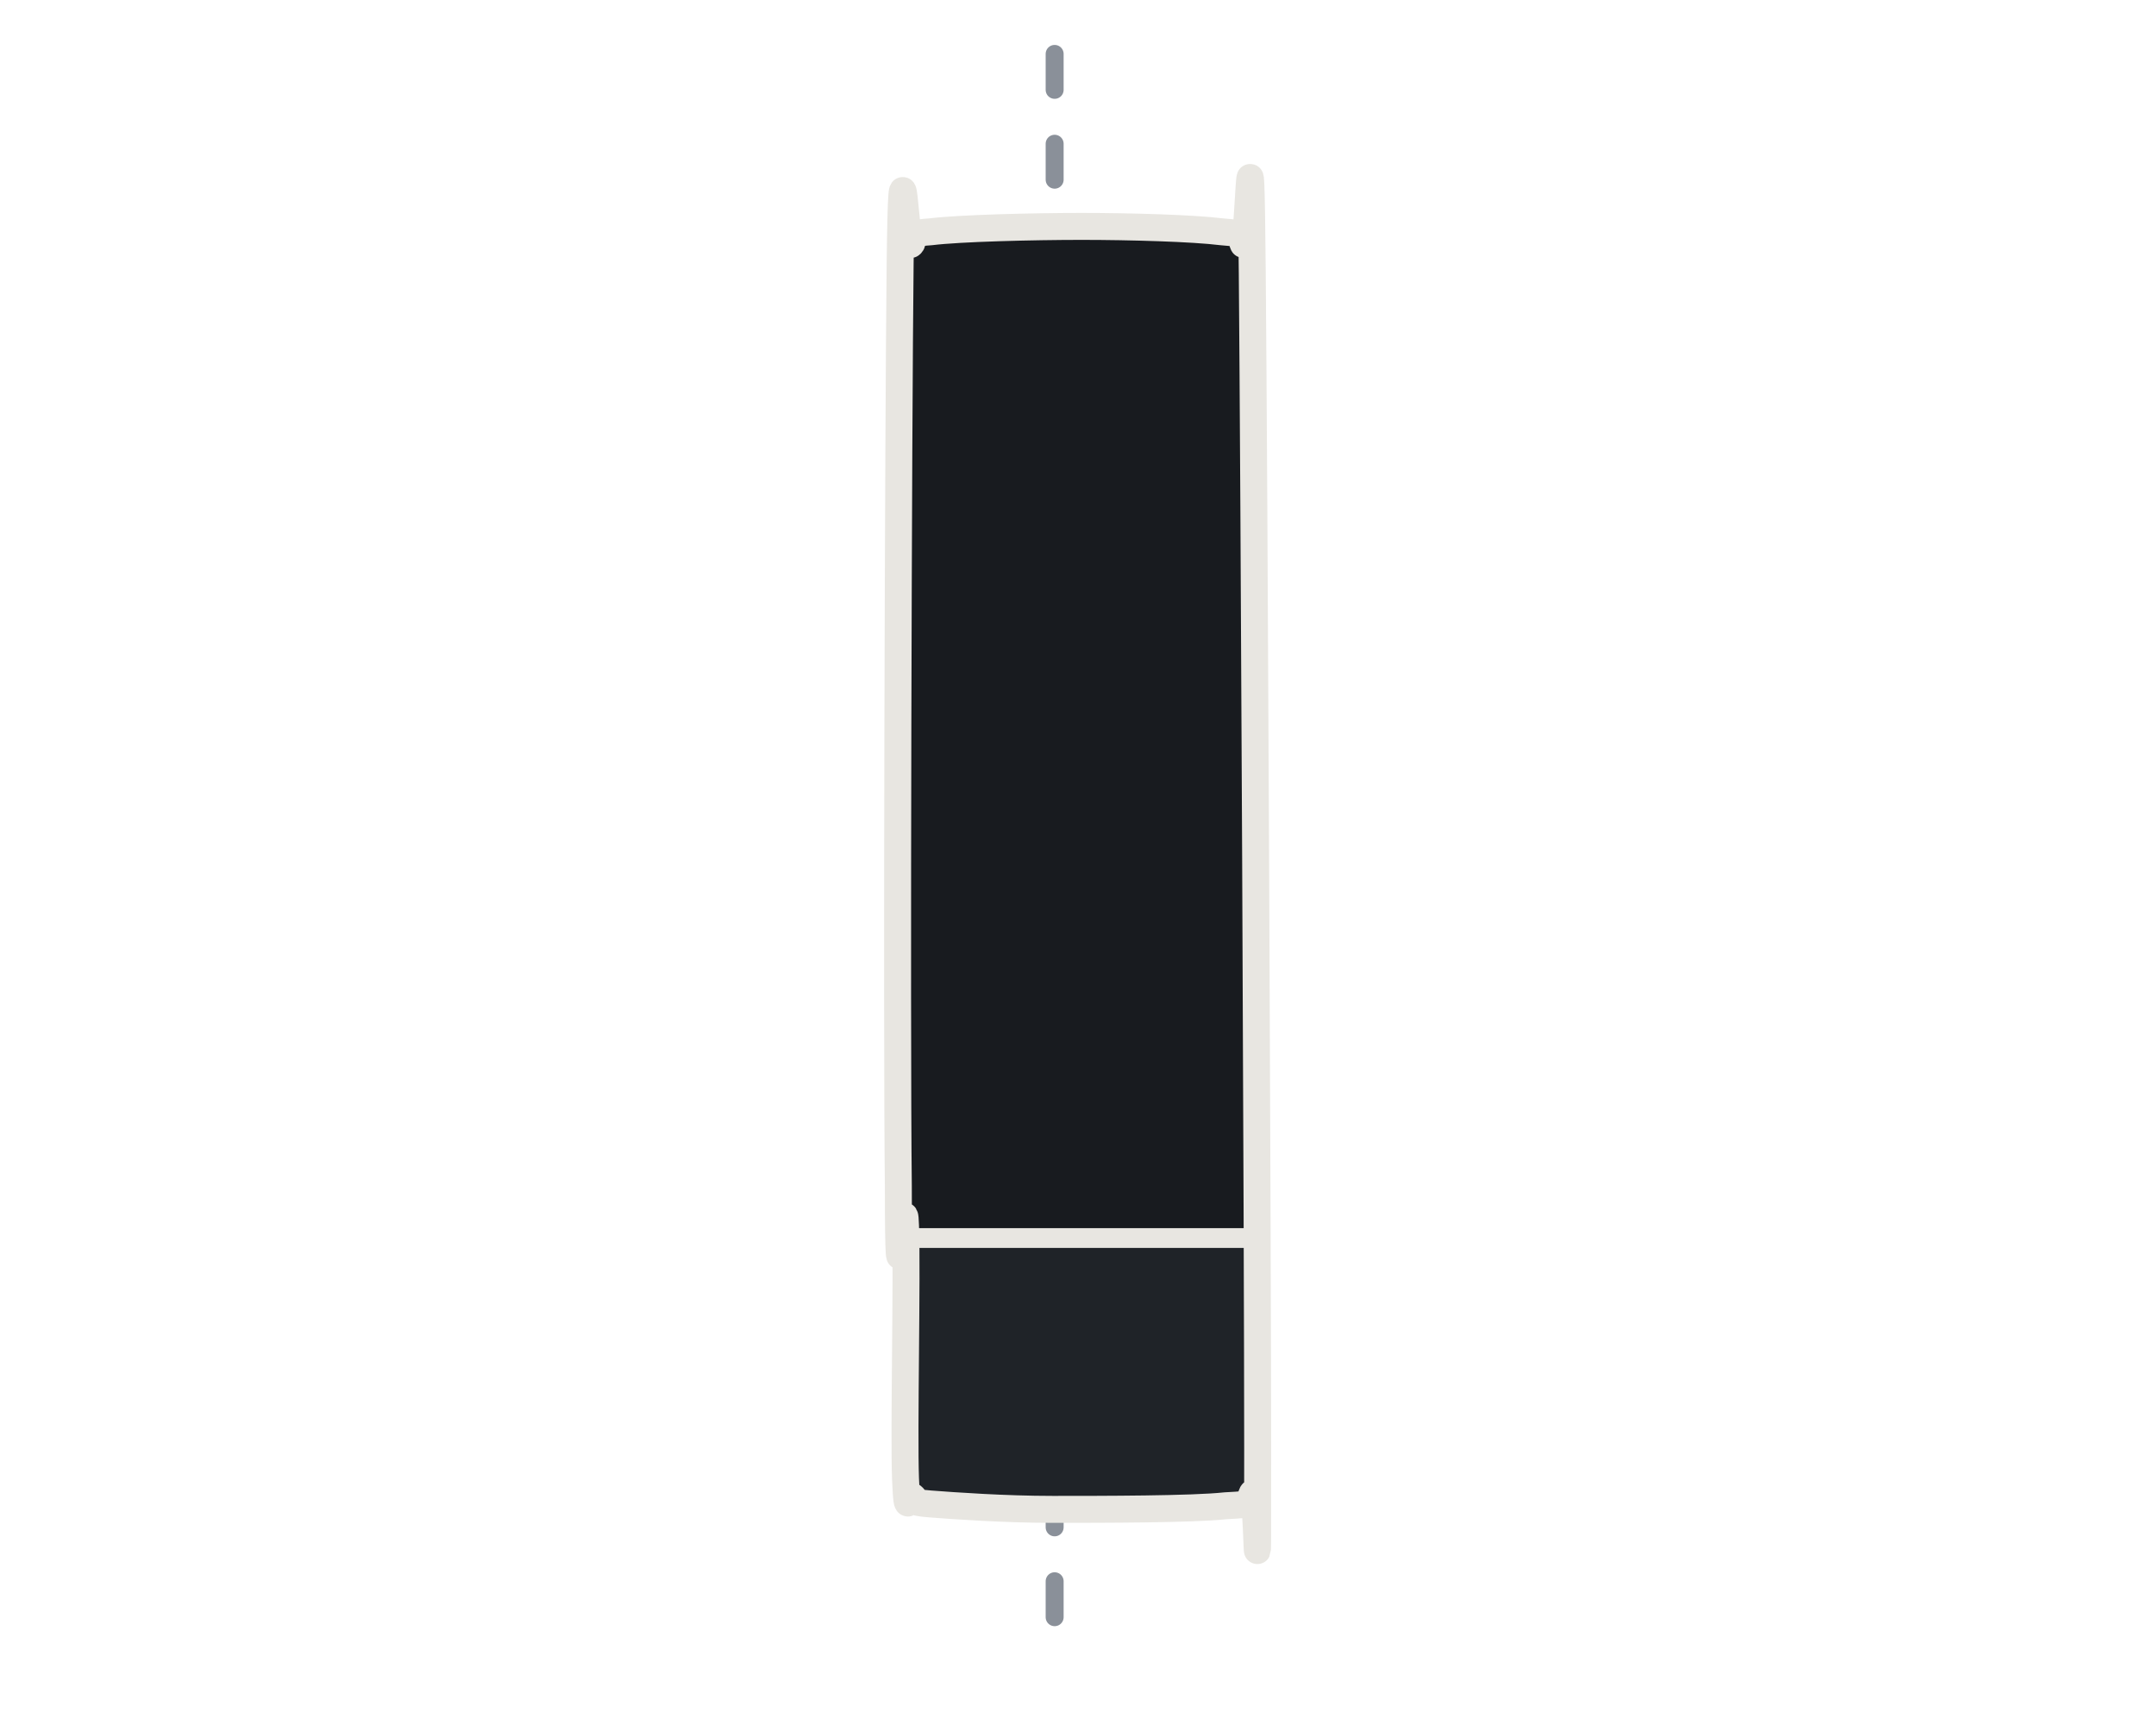
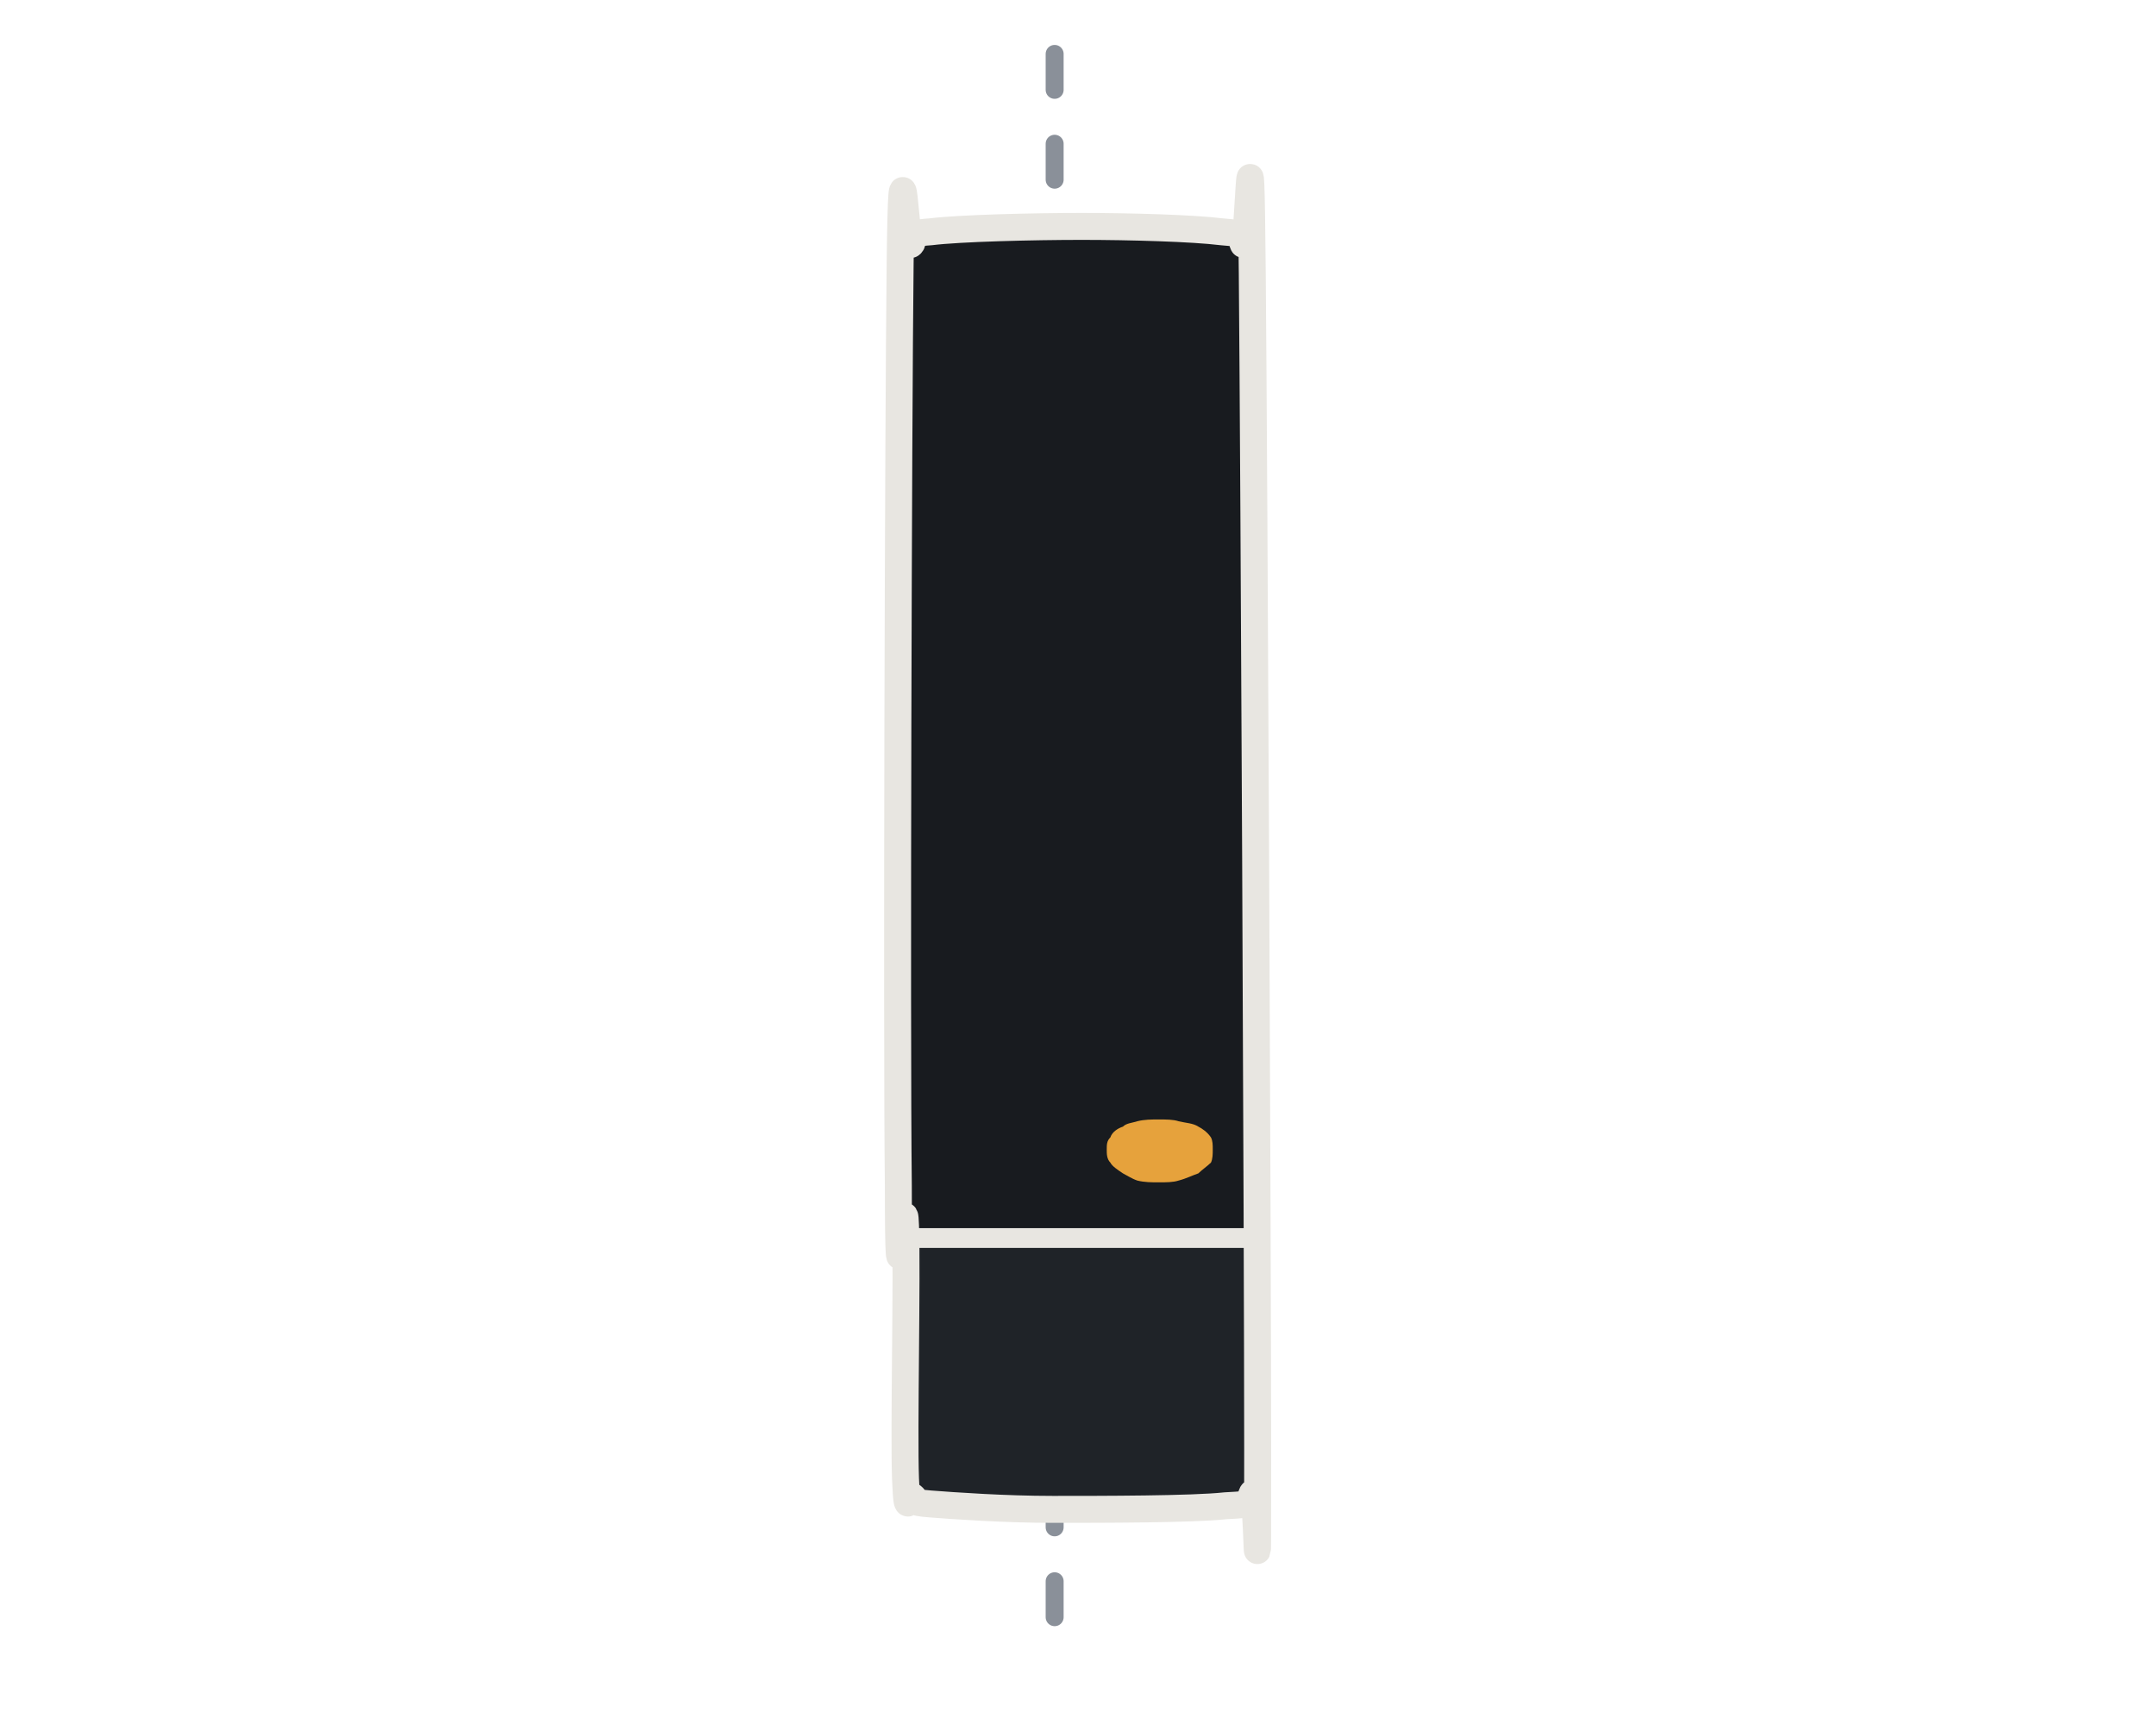
<svg xmlns="http://www.w3.org/2000/svg" viewBox="0 0 120 96" width="120" height="96" role="img" aria-label="Soundcore A30i charging case">
  <path d="M58.7 3.0L58.7 5.0M58.7 8.0L58.7 10.0M58.7 13.0L58.7 15.0M58.7 18.0L58.7 20.0M58.7 23.0L58.7 25.0M58.7 28.0L58.7 30.0M58.7 33.0L58.7 35.0M58.7 38.0L58.7 40.0M58.7 43.0L58.7 45.0M58.7 48.0L58.7 50.0M58.7 53.0L58.7 55.0M58.7 58.0L58.7 60.0M58.7 63.0L58.7 65.0M58.7 68.0L58.7 70.0M58.7 73.0L58.7 75.0M58.7 78.0L58.7 80.0M58.7 83.0L58.7 85.0M58.7 88.0L58.7 90.0" fill="none" stroke="#8A9099" stroke-width="1.0" stroke-linecap="round" stroke-linejoin="round" />
  <path d="M60.2 12.6C62.9 12.6 66.4 12.7 68.0 12.9C69.5 13.0 69.0 13.2 69.2 13.6C69.5 14.0 69.6 4.0 69.7 15.2C69.8 26.4 70.0 69.4 70.0 80.7C70.0 92.0 70.0 82.6 69.7 83.1C69.4 83.7 70.1 83.7 68.2 83.8C66.4 84.0 61.3 84.0 58.6 84.0C55.9 84.0 53.1 83.8 51.8 83.7C50.5 83.6 51.1 83.5 50.8 83.3C50.6 83.0 50.5 84.8 50.4 82.3C50.3 79.7 50.5 70.9 50.4 68.2C50.3 65.4 50.0 74.9 50.0 66.0C49.9 57.1 50.0 23.5 50.1 14.7C50.2 6.0 50.4 13.9 50.7 13.6C51.0 13.3 50.2 13.0 51.8 12.9C53.4 12.7 57.5 12.6 60.2 12.6Z" fill="#181B1F" />
  <path d="M70.0 80.7C69.9 81.1 70.0 82.6 69.7 83.1C69.4 83.7 70.1 83.7 68.2 83.8C66.4 84.0 61.3 84.0 58.6 84.0C55.9 84.0 53.1 83.8 51.8 83.7C50.5 83.6 51.1 83.5 50.8 83.3C50.6 83.0 50.5 84.8 50.4 82.3C50.3 79.7 50.4 70.5 50.4 68.2L50.4 68.9C51.5 68.9 54.7 68.9 56.9 68.9C59.0 68.9 61.2 68.9 63.3 68.9C65.5 68.9 68.9 68.9 70.0 68.9Z" fill="#1F2328" />
  <path d="M50.4 68.9C51.5 68.9 54.7 68.9 56.9 68.9C59.0 68.9 61.2 68.9 63.3 68.9C65.5 68.9 68.9 68.9 70.0 68.9" fill="none" stroke="#E8E6E1" stroke-width="1.1" stroke-linecap="round" stroke-linejoin="round" />
+   <path d="M67.5 64.0C67.5 64.2 67.5 64.5 67.4 64.7C67.2 64.9 66.9 65.1 66.7 65.3C66.4 65.4 66.0 65.6 65.6 65.7C65.3 65.8 64.9 65.8 64.5 65.8C64.1 65.8 63.7 65.8 63.3 65.7C63.0 65.6 62.7 65.4 62.5 65.3C62.2 65.1 61.9 64.9 61.8 64.7C61.6 64.5 61.6 64.2 61.6 64.0C61.6 63.7 61.6 63.5 61.8 63.3C61.9 63.0 62.2 62.8 62.5 62.7C62.7 62.5 63.0 62.5 63.3 62.4C63.7 62.3 64.1 62.3 64.5 62.3C64.9 62.3 65.3 62.3 65.6 62.4C66.0 62.5 66.4 62.5 66.7 62.7C66.9 62.8 67.2 63.0 67.4 63.3C67.5 63.5 67.5 63.7 67.5 64.0Z" fill="#E6A23C" />
  <path d="M60.2 12.6C62.9 12.6 66.4 12.7 68.0 12.9C69.5 13.0 69.0 13.2 69.2 13.6C69.5 14.0 69.6 4.0 69.7 15.2C69.8 26.4 70.0 69.4 70.0 80.7C70.0 92.0 70.0 82.6 69.7 83.1C69.4 83.7 70.1 83.7 68.2 83.8C66.4 84.0 61.3 84.0 58.6 84.0C55.9 84.0 53.1 83.8 51.8 83.7C50.5 83.6 51.1 83.5 50.8 83.3C50.6 83.0 50.5 84.8 50.4 82.3C50.3 79.7 50.5 70.9 50.4 68.2C50.3 65.4 50.0 74.9 50.0 66.0C49.9 57.1 50.0 23.5 50.1 14.7C50.2 6.0 50.4 13.9 50.7 13.6C51.0 13.3 50.2 13.0 51.8 12.9C53.4 12.7 57.5 12.6 60.2 12.6Z" fill="none" stroke="#E8E6E1" stroke-width="1.5" stroke-linecap="round" stroke-linejoin="round" />
</svg>
